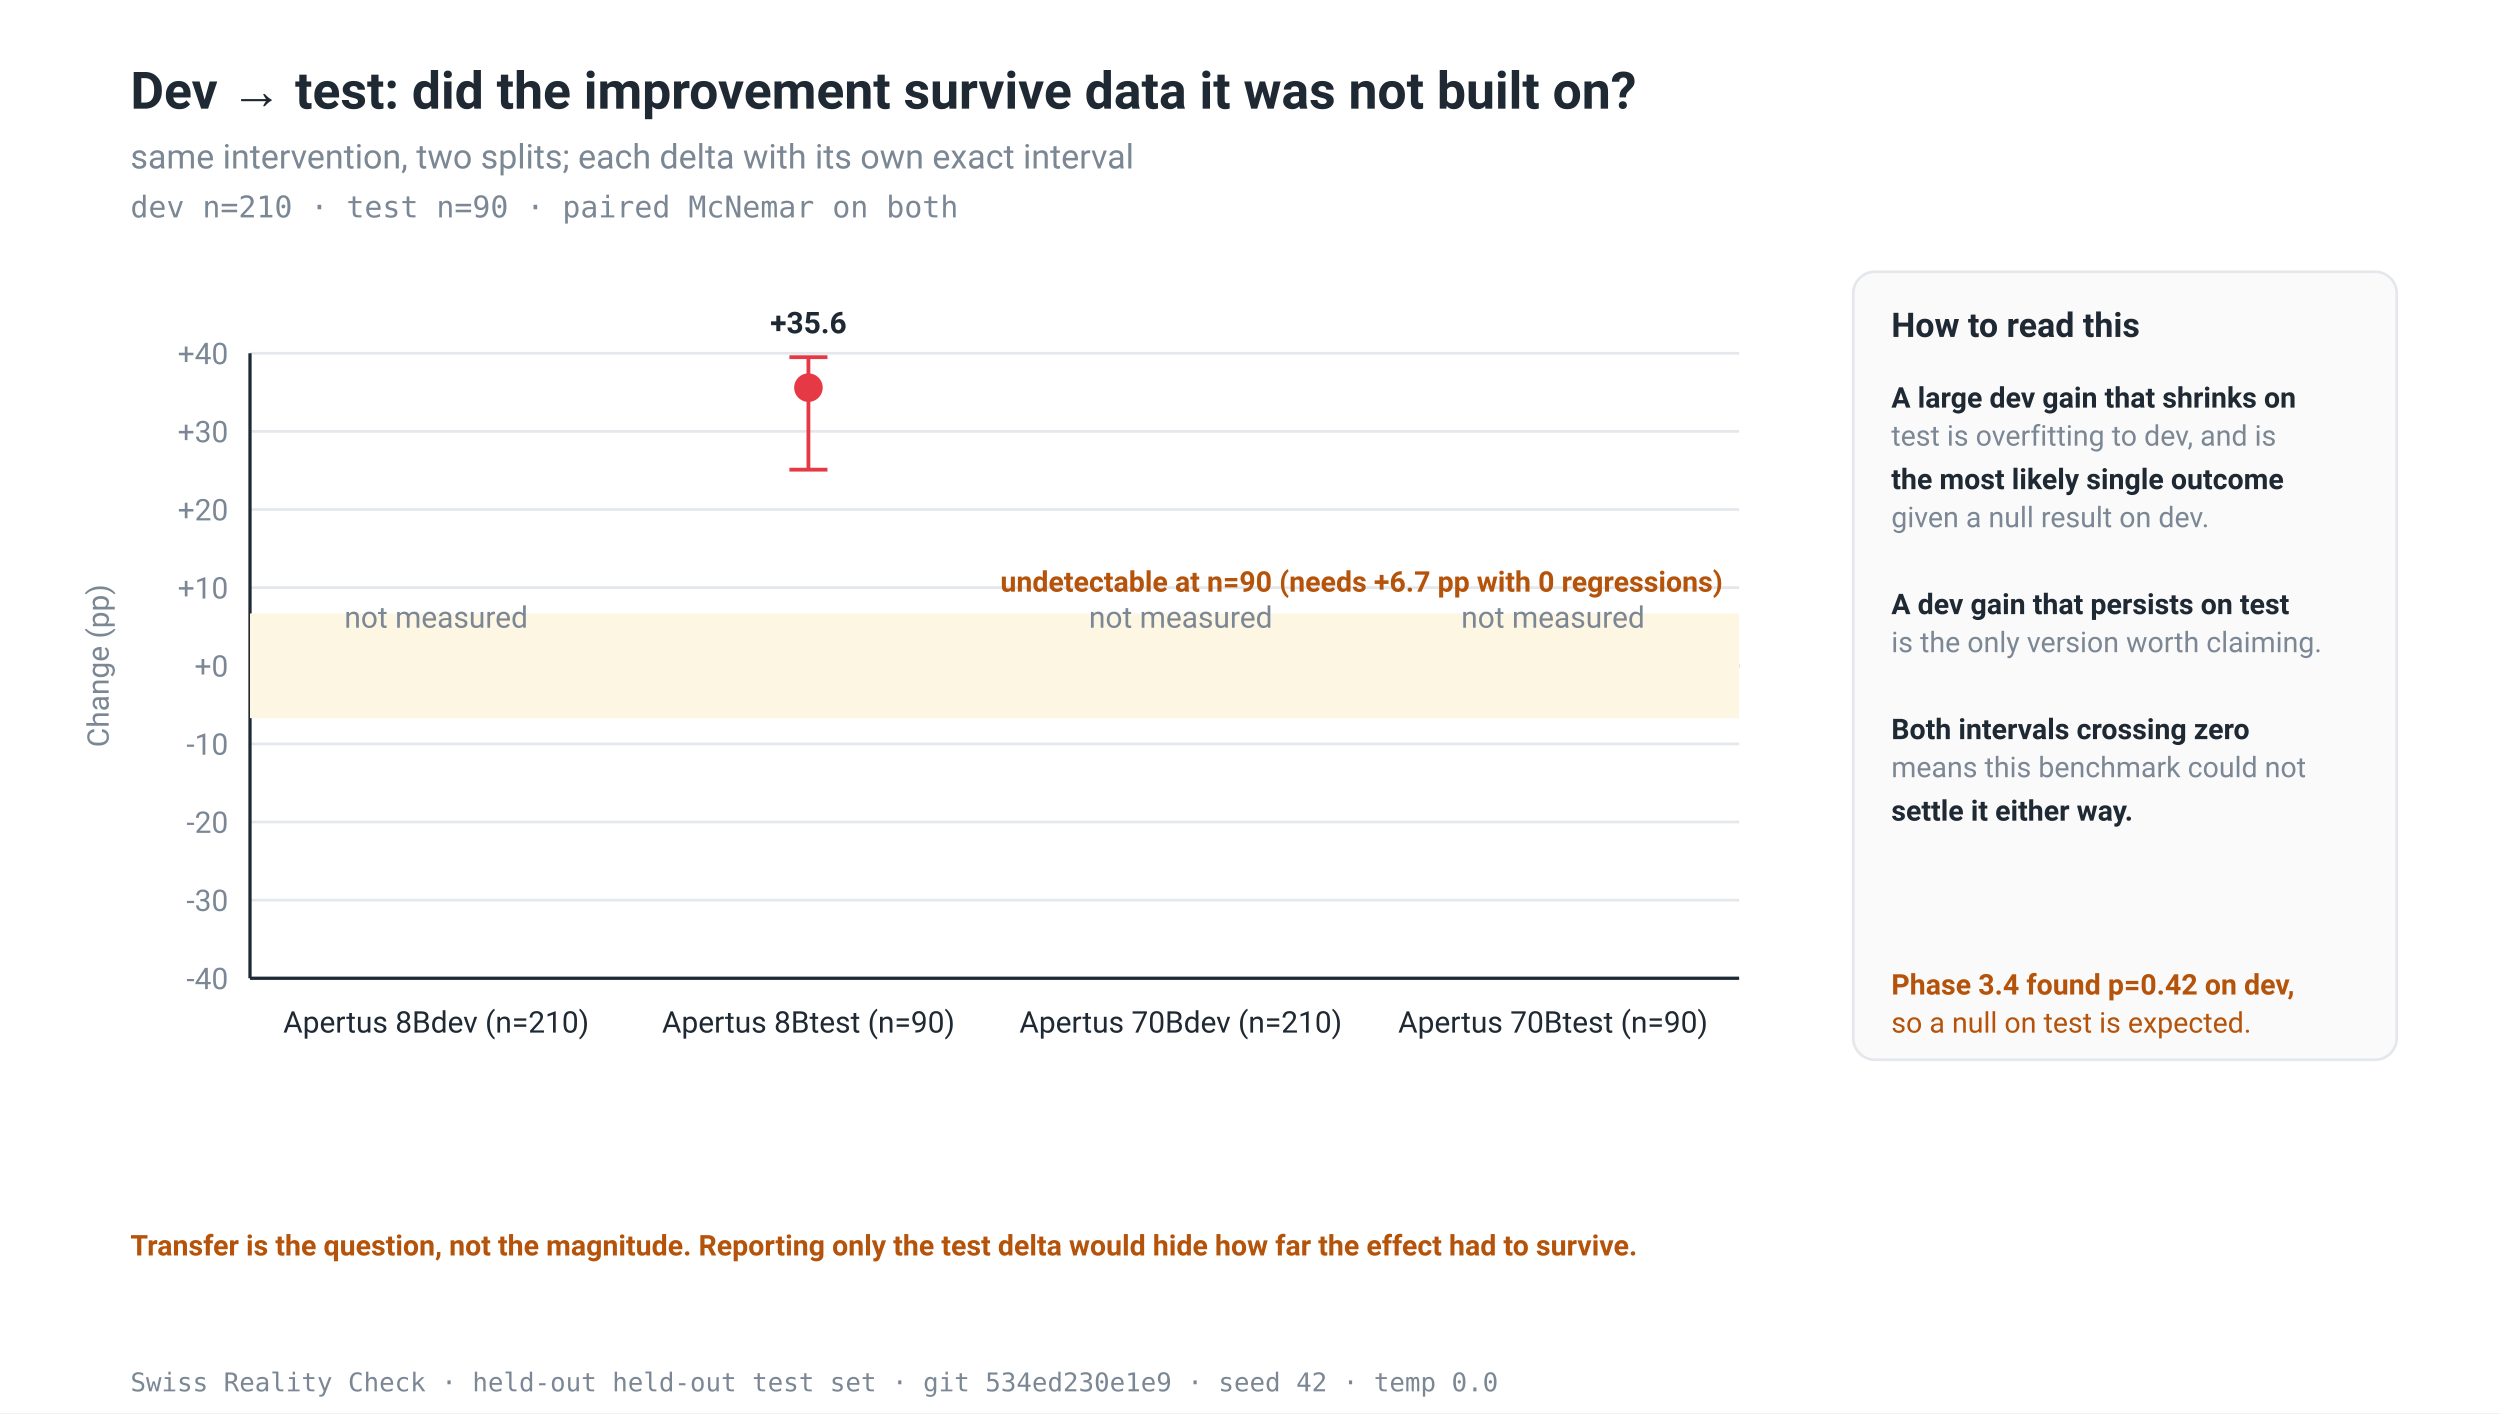
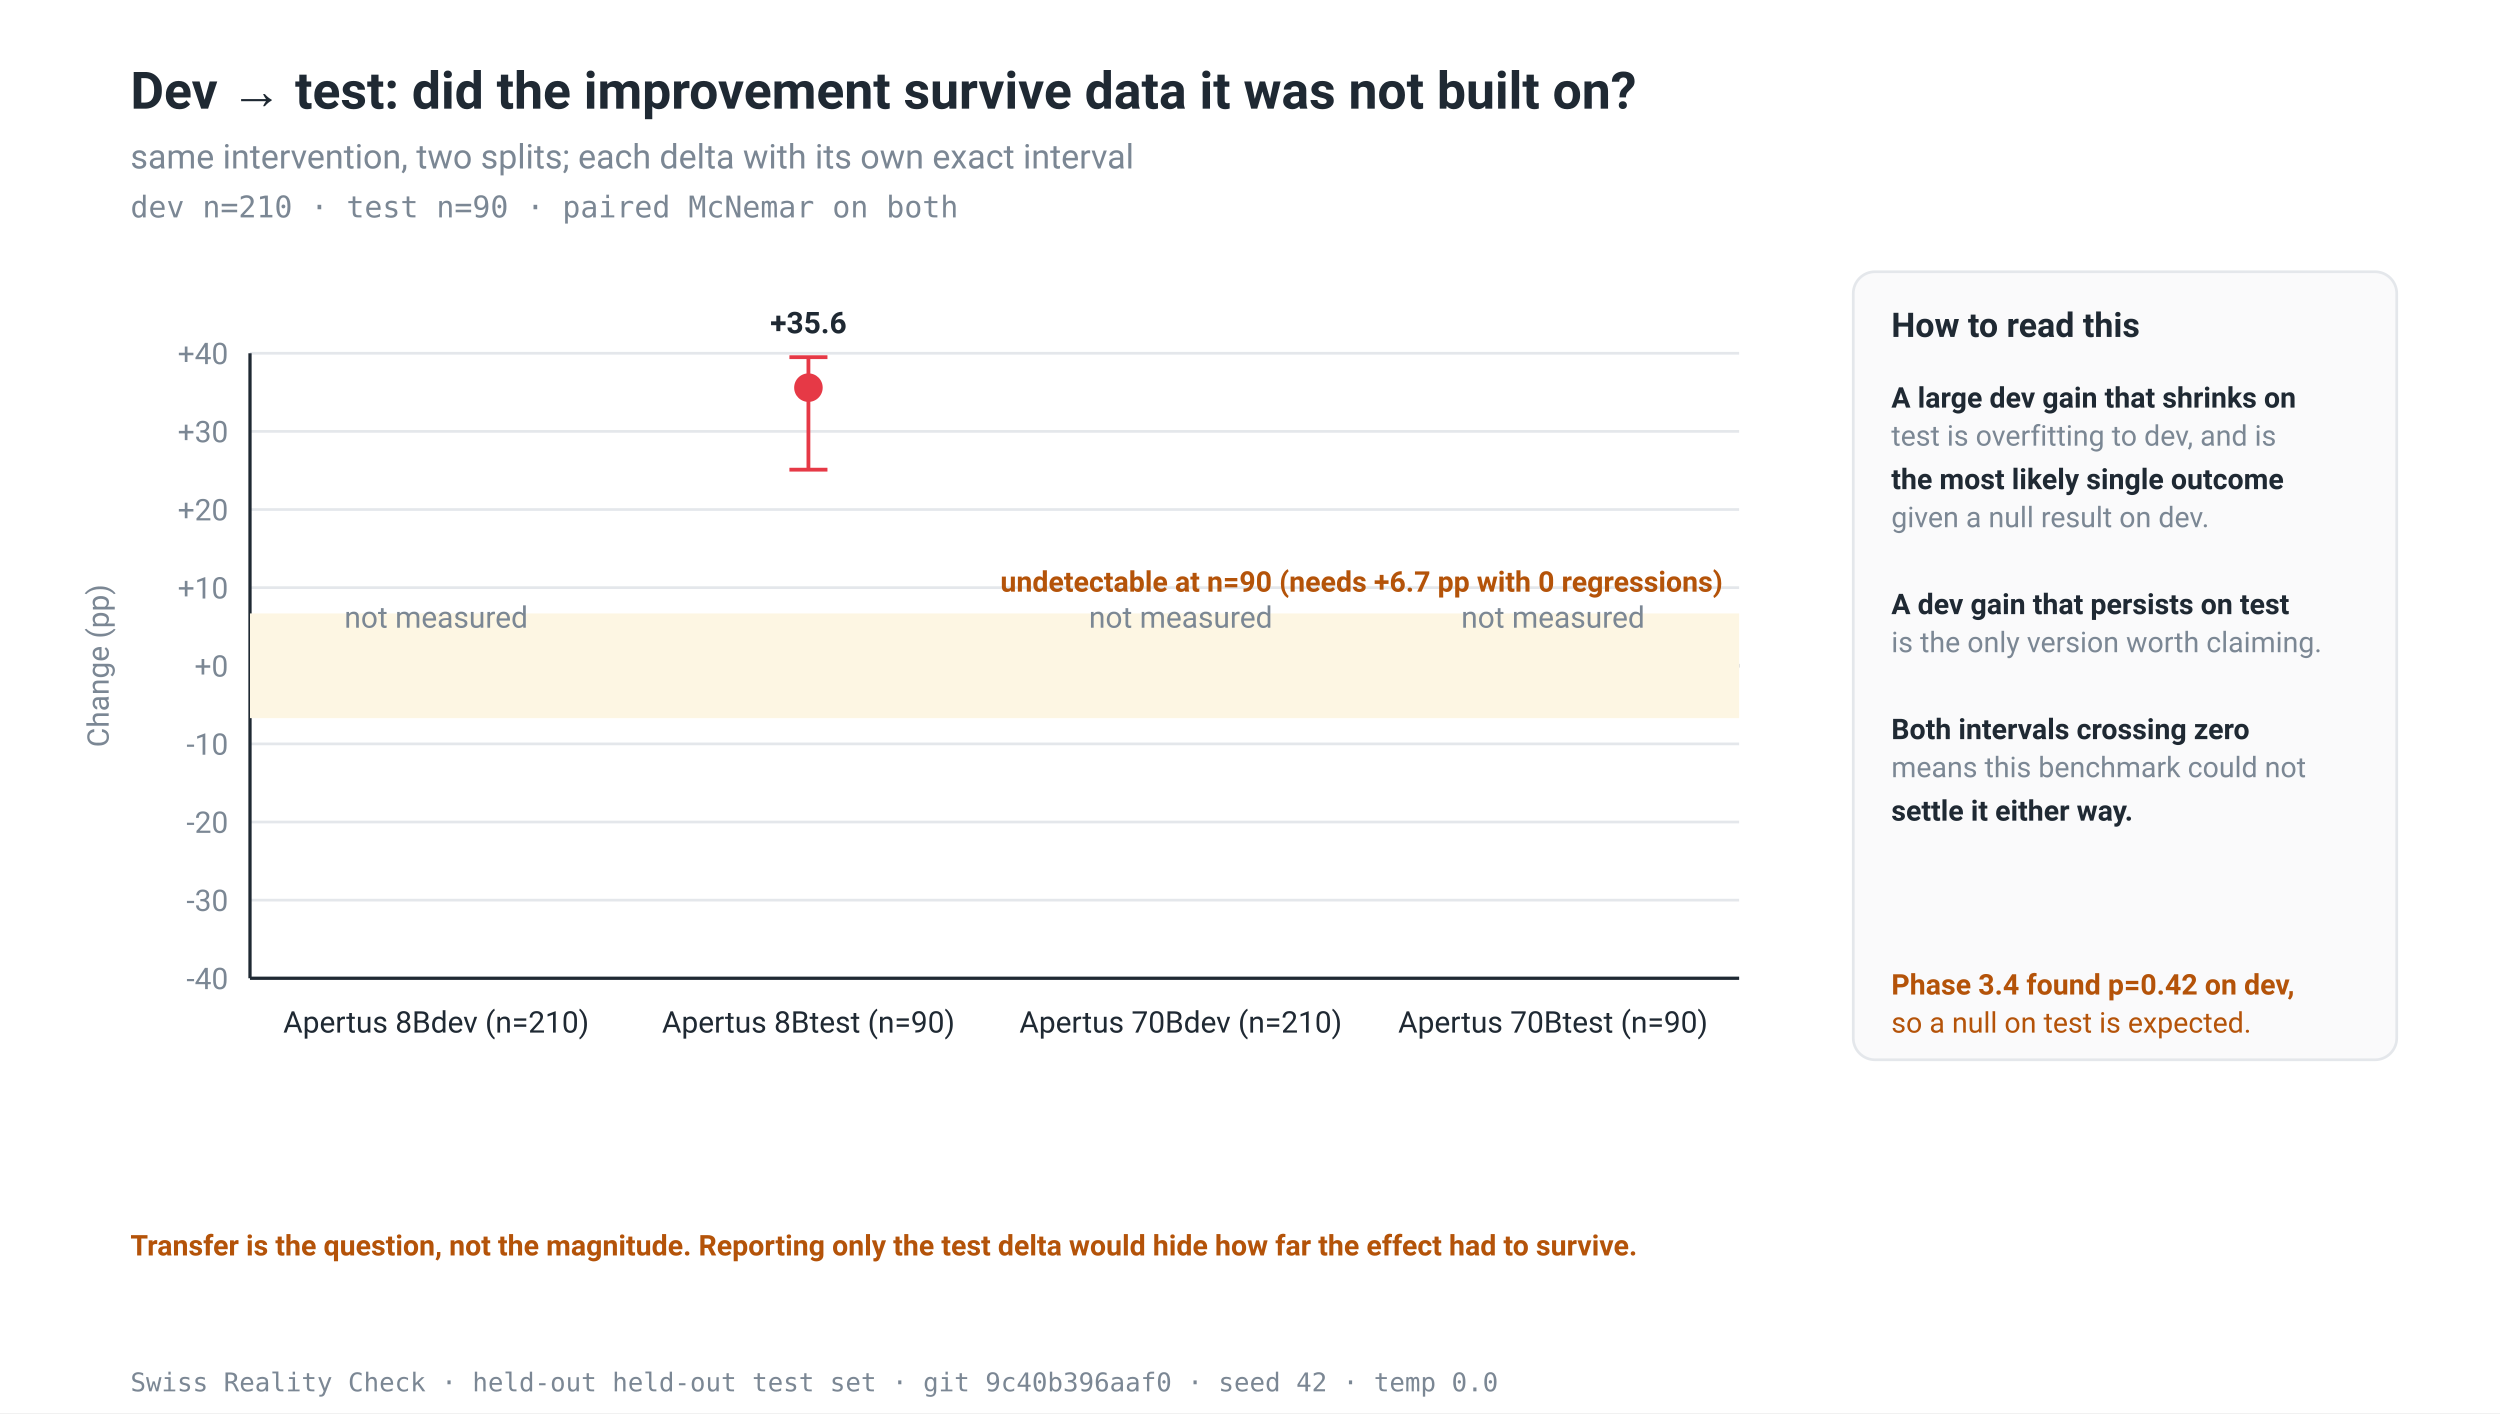
<svg xmlns="http://www.w3.org/2000/svg" width="920" height="520" viewBox="0 0 920 520" role="img" aria-labelledby="t" font-family="ui-sans-serif, -apple-system, 'Segoe UI', Roboto, 'Helvetica Neue', Arial, sans-serif">
  <rect width="920" height="520" fill="#FFFFFF" />
  <text x="48.00" y="40.00" font-family="ui-sans-serif, -apple-system, 'Segoe UI', Roboto, 'Helvetica Neue', Arial, sans-serif" font-size="19" fill="#1F2933" font-weight="bold" text-anchor="start" opacity="1.0" font-style="">Dev → test: did the improvement survive data it was not built on?</text>
  <text x="48.00" y="62.00" font-family="ui-sans-serif, -apple-system, 'Segoe UI', Roboto, 'Helvetica Neue', Arial, sans-serif" font-size="12.5" fill="#7B8794" font-weight="normal" text-anchor="start" opacity="1.0" font-style="">same intervention, two splits; each delta with its own exact interval</text>
  <text x="48.00" y="80.00" font-family="ui-monospace, SFMono-Regular, Menlo, Consolas, monospace" font-size="11" fill="#7B8794" font-weight="normal" text-anchor="start" opacity="1.0" font-style="">dev n=210 · test n=90 · paired McNemar on both</text>
  <line x1="92.00" y1="360.00" x2="640.00" y2="360.00" stroke="#E4E7EB" stroke-width="1" stroke-linecap="butt" />
  <text x="84.00" y="364.00" font-family="ui-sans-serif, -apple-system, 'Segoe UI', Roboto, 'Helvetica Neue', Arial, sans-serif" font-size="11" fill="#7B8794" font-weight="normal" text-anchor="end" opacity="1.0" font-style="">-40</text>
  <line x1="92.00" y1="331.25" x2="640.00" y2="331.25" stroke="#E4E7EB" stroke-width="1" stroke-linecap="butt" />
  <text x="84.00" y="335.25" font-family="ui-sans-serif, -apple-system, 'Segoe UI', Roboto, 'Helvetica Neue', Arial, sans-serif" font-size="11" fill="#7B8794" font-weight="normal" text-anchor="end" opacity="1.0" font-style="">-30</text>
  <line x1="92.00" y1="302.50" x2="640.00" y2="302.50" stroke="#E4E7EB" stroke-width="1" stroke-linecap="butt" />
  <text x="84.00" y="306.50" font-family="ui-sans-serif, -apple-system, 'Segoe UI', Roboto, 'Helvetica Neue', Arial, sans-serif" font-size="11" fill="#7B8794" font-weight="normal" text-anchor="end" opacity="1.0" font-style="">-20</text>
  <line x1="92.00" y1="273.75" x2="640.00" y2="273.75" stroke="#E4E7EB" stroke-width="1" stroke-linecap="butt" />
  <text x="84.00" y="277.75" font-family="ui-sans-serif, -apple-system, 'Segoe UI', Roboto, 'Helvetica Neue', Arial, sans-serif" font-size="11" fill="#7B8794" font-weight="normal" text-anchor="end" opacity="1.0" font-style="">-10</text>
  <line x1="92.00" y1="245.00" x2="640.00" y2="245.00" stroke="#E4E7EB" stroke-width="1" stroke-linecap="butt" />
  <text x="84.00" y="249.00" font-family="ui-sans-serif, -apple-system, 'Segoe UI', Roboto, 'Helvetica Neue', Arial, sans-serif" font-size="11" fill="#7B8794" font-weight="normal" text-anchor="end" opacity="1.0" font-style="">+0</text>
  <line x1="92.00" y1="216.25" x2="640.00" y2="216.25" stroke="#E4E7EB" stroke-width="1" stroke-linecap="butt" />
  <text x="84.00" y="220.25" font-family="ui-sans-serif, -apple-system, 'Segoe UI', Roboto, 'Helvetica Neue', Arial, sans-serif" font-size="11" fill="#7B8794" font-weight="normal" text-anchor="end" opacity="1.0" font-style="">+10</text>
  <line x1="92.00" y1="187.50" x2="640.00" y2="187.50" stroke="#E4E7EB" stroke-width="1" stroke-linecap="butt" />
  <text x="84.00" y="191.50" font-family="ui-sans-serif, -apple-system, 'Segoe UI', Roboto, 'Helvetica Neue', Arial, sans-serif" font-size="11" fill="#7B8794" font-weight="normal" text-anchor="end" opacity="1.0" font-style="">+20</text>
  <line x1="92.00" y1="158.75" x2="640.00" y2="158.75" stroke="#E4E7EB" stroke-width="1" stroke-linecap="butt" />
  <text x="84.00" y="162.75" font-family="ui-sans-serif, -apple-system, 'Segoe UI', Roboto, 'Helvetica Neue', Arial, sans-serif" font-size="11" fill="#7B8794" font-weight="normal" text-anchor="end" opacity="1.0" font-style="">+30</text>
  <line x1="92.00" y1="130.00" x2="640.00" y2="130.00" stroke="#E4E7EB" stroke-width="1" stroke-linecap="butt" />
  <text x="84.00" y="134.00" font-family="ui-sans-serif, -apple-system, 'Segoe UI', Roboto, 'Helvetica Neue', Arial, sans-serif" font-size="11" fill="#7B8794" font-weight="normal" text-anchor="end" opacity="1.0" font-style="">+40</text>
  <line x1="92.00" y1="130.00" x2="92.00" y2="360.00" stroke="#1F2933" stroke-width="1.2" stroke-linecap="butt" />
  <line x1="92.00" y1="360.00" x2="640.00" y2="360.00" stroke="#1F2933" stroke-width="1.2" stroke-linecap="butt" />
  <text x="40.00" y="245.00" font-family="ui-sans-serif, -apple-system, 'Segoe UI', Roboto, 'Helvetica Neue', Arial, sans-serif" font-size="11" fill="#7B8794" font-weight="normal" text-anchor="middle" transform="rotate(-90 40.00 245.00)">Change (pp)</text>
  <line x1="92.00" y1="245.00" x2="640.00" y2="245.00" stroke="#1F2933" stroke-width="1.4" stroke-linecap="butt" />
  <text x="636.00" y="239.00" font-family="ui-sans-serif, -apple-system, 'Segoe UI', Roboto, 'Helvetica Neue', Arial, sans-serif" font-size="11" fill="#1F2933" font-weight="bold" text-anchor="end" opacity="1.0" font-style="">no change</text>
  <rect x="92.00" y="225.74" width="548.00" height="38.53" rx="0" fill="#FDF6E3" stroke="none" stroke-width="1" opacity="1.0" />
  <text x="634.00" y="217.74" font-family="ui-sans-serif, -apple-system, 'Segoe UI', Roboto, 'Helvetica Neue', Arial, sans-serif" font-size="10.5" fill="#B45309" font-weight="bold" text-anchor="end" opacity="1.0" font-style="">undetectable at n=90 (needs +6.7 pp with 0 regressions)</text>
  <text x="160.50" y="231.00" font-family="ui-sans-serif, -apple-system, 'Segoe UI', Roboto, 'Helvetica Neue', Arial, sans-serif" font-size="11" fill="#7B8794" font-weight="normal" text-anchor="middle" opacity="1.0" font-style="">not measured</text>
  <circle cx="297.50" cy="142.65" r="6" fill="#E63946" stroke="#FFFFFF" stroke-width="1.5" opacity="1.0" />
  <line x1="297.50" y1="172.84" x2="297.50" y2="131.44" stroke="#E63946" stroke-width="1.4" stroke-linecap="butt" />
  <line x1="290.50" y1="172.84" x2="304.50" y2="172.84" stroke="#E63946" stroke-width="1.4" stroke-linecap="butt" />
  <line x1="290.50" y1="131.44" x2="304.50" y2="131.44" stroke="#E63946" stroke-width="1.4" stroke-linecap="butt" />
  <text x="297.50" y="122.65" font-family="ui-sans-serif, -apple-system, 'Segoe UI', Roboto, 'Helvetica Neue', Arial, sans-serif" font-size="11" fill="#1F2933" font-weight="bold" text-anchor="middle" opacity="1.0" font-style="">+35.6</text>
  <text x="434.50" y="231.00" font-family="ui-sans-serif, -apple-system, 'Segoe UI', Roboto, 'Helvetica Neue', Arial, sans-serif" font-size="11" fill="#7B8794" font-weight="normal" text-anchor="middle" opacity="1.0" font-style="">not measured</text>
  <text x="571.50" y="231.00" font-family="ui-sans-serif, -apple-system, 'Segoe UI', Roboto, 'Helvetica Neue', Arial, sans-serif" font-size="11" fill="#7B8794" font-weight="normal" text-anchor="middle" opacity="1.0" font-style="">not measured</text>
  <text x="160.50" y="380.00" font-family="ui-sans-serif, -apple-system, 'Segoe UI', Roboto, 'Helvetica Neue', Arial, sans-serif" font-size="11" fill="#1F2933" font-weight="normal" text-anchor="middle" opacity="1.0" font-style="">Apertus 8B
dev (n=210)</text>
  <text x="297.50" y="380.00" font-family="ui-sans-serif, -apple-system, 'Segoe UI', Roboto, 'Helvetica Neue', Arial, sans-serif" font-size="11" fill="#1F2933" font-weight="normal" text-anchor="middle" opacity="1.0" font-style="">Apertus 8B
test (n=90)</text>
  <text x="434.50" y="380.00" font-family="ui-sans-serif, -apple-system, 'Segoe UI', Roboto, 'Helvetica Neue', Arial, sans-serif" font-size="11" fill="#1F2933" font-weight="normal" text-anchor="middle" opacity="1.0" font-style="">Apertus 70B
dev (n=210)</text>
  <text x="571.50" y="380.00" font-family="ui-sans-serif, -apple-system, 'Segoe UI', Roboto, 'Helvetica Neue', Arial, sans-serif" font-size="11" fill="#1F2933" font-weight="normal" text-anchor="middle" opacity="1.0" font-style="">Apertus 70B
test (n=90)</text>
  <rect x="682.00" y="100.00" width="200.00" height="290.00" rx="8" fill="#FAFAFB" stroke="#E4E7EB" stroke-width="1" opacity="1.0" />
  <text x="696.00" y="124.00" font-family="ui-sans-serif, -apple-system, 'Segoe UI', Roboto, 'Helvetica Neue', Arial, sans-serif" font-size="12.5" fill="#1F2933" font-weight="bold" text-anchor="start" opacity="1.0" font-style="">How to read this</text>
  <text x="696.00" y="150.00" font-family="ui-sans-serif, -apple-system, 'Segoe UI', Roboto, 'Helvetica Neue', Arial, sans-serif" font-size="10.5" fill="#1F2933" font-weight="bold" text-anchor="start" opacity="1.0" font-style="">A large dev gain that shrinks on</text>
  <text x="696.00" y="164.00" font-family="ui-sans-serif, -apple-system, 'Segoe UI', Roboto, 'Helvetica Neue', Arial, sans-serif" font-size="10.5" fill="#7B8794" font-weight="normal" text-anchor="start" opacity="1.0" font-style="">test is overfitting to dev, and is</text>
  <text x="696.00" y="180.00" font-family="ui-sans-serif, -apple-system, 'Segoe UI', Roboto, 'Helvetica Neue', Arial, sans-serif" font-size="10.5" fill="#1F2933" font-weight="bold" text-anchor="start" opacity="1.0" font-style="">the most likely single outcome</text>
  <text x="696.00" y="194.00" font-family="ui-sans-serif, -apple-system, 'Segoe UI', Roboto, 'Helvetica Neue', Arial, sans-serif" font-size="10.5" fill="#7B8794" font-weight="normal" text-anchor="start" opacity="1.0" font-style="">given a null result on dev.</text>
  <text x="696.00" y="226.00" font-family="ui-sans-serif, -apple-system, 'Segoe UI', Roboto, 'Helvetica Neue', Arial, sans-serif" font-size="10.5" fill="#1F2933" font-weight="bold" text-anchor="start" opacity="1.0" font-style="">A dev gain that persists on test</text>
  <text x="696.00" y="240.00" font-family="ui-sans-serif, -apple-system, 'Segoe UI', Roboto, 'Helvetica Neue', Arial, sans-serif" font-size="10.5" fill="#7B8794" font-weight="normal" text-anchor="start" opacity="1.0" font-style="">is the only version worth claiming.</text>
  <text x="696.00" y="272.00" font-family="ui-sans-serif, -apple-system, 'Segoe UI', Roboto, 'Helvetica Neue', Arial, sans-serif" font-size="10.5" fill="#1F2933" font-weight="bold" text-anchor="start" opacity="1.0" font-style="">Both intervals crossing zero</text>
  <text x="696.00" y="286.00" font-family="ui-sans-serif, -apple-system, 'Segoe UI', Roboto, 'Helvetica Neue', Arial, sans-serif" font-size="10.5" fill="#7B8794" font-weight="normal" text-anchor="start" opacity="1.0" font-style="">means this benchmark could not</text>
  <text x="696.00" y="302.00" font-family="ui-sans-serif, -apple-system, 'Segoe UI', Roboto, 'Helvetica Neue', Arial, sans-serif" font-size="10.5" fill="#1F2933" font-weight="bold" text-anchor="start" opacity="1.0" font-style="">settle it either way.</text>
  <text x="696.00" y="366.00" font-family="ui-sans-serif, -apple-system, 'Segoe UI', Roboto, 'Helvetica Neue', Arial, sans-serif" font-size="10.5" fill="#B45309" font-weight="bold" text-anchor="start" opacity="1.0" font-style="">Phase 3.4 found p=0.42 on dev,</text>
  <text x="696.00" y="380.00" font-family="ui-sans-serif, -apple-system, 'Segoe UI', Roboto, 'Helvetica Neue', Arial, sans-serif" font-size="10.5" fill="#B45309" font-weight="normal" text-anchor="start" opacity="1.0" font-style="">so a null on test is expected.</text>
  <text x="48.00" y="462.00" font-family="ui-sans-serif, -apple-system, 'Segoe UI', Roboto, 'Helvetica Neue', Arial, sans-serif" font-size="10.5" fill="#B45309" font-weight="bold" text-anchor="start" opacity="1.0" font-style="">Transfer is the question, not the magnitude. Reporting only the test delta would hide how far the effect had to survive.</text>
-   <text x="48.00" y="512.00" font-family="ui-monospace, SFMono-Regular, Menlo, Consolas, monospace" font-size="9.5" fill="#7B8794" font-weight="normal" text-anchor="start" opacity="1.0" font-style="">Swiss Reality Check · held-out held-out test set · git 534ed230e1e9 · seed 42 · temp 0.0</text>
+   <text x="48.00" y="512.00" font-family="ui-monospace, SFMono-Regular, Menlo, Consolas, monospace" font-size="9.5" fill="#7B8794" font-weight="normal" text-anchor="start" opacity="1.0" font-style="">Swiss Reality Check · held-out held-out test set · git 9c40b396aaf0 · seed 42 · temp 0.0</text>
</svg>
